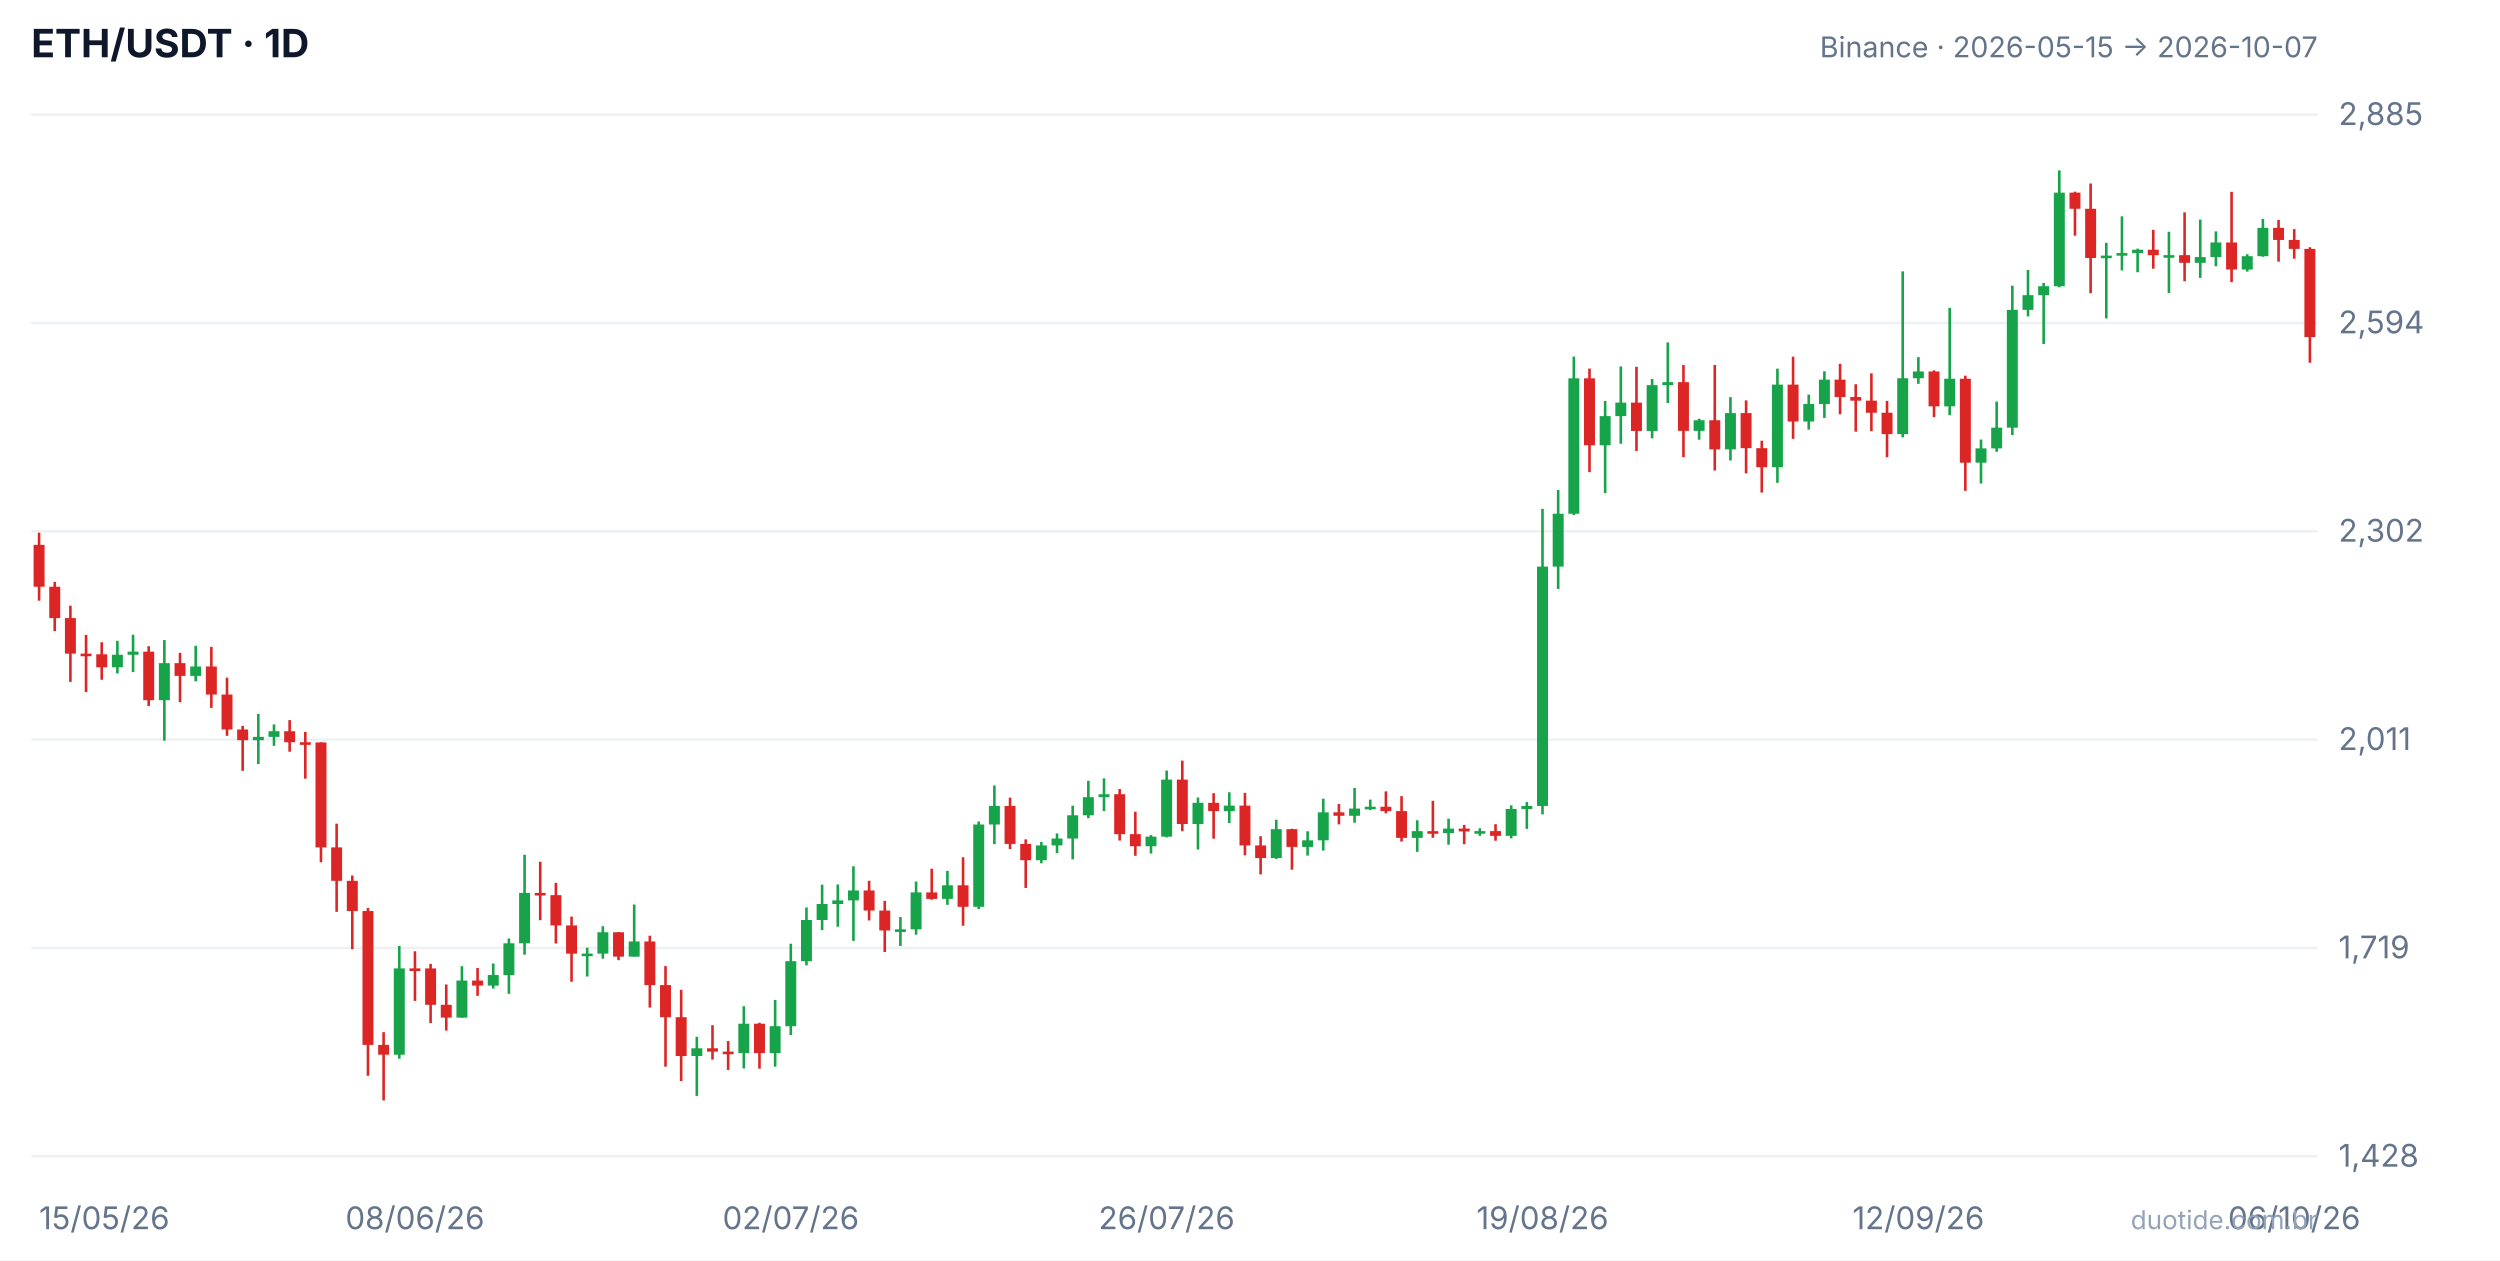
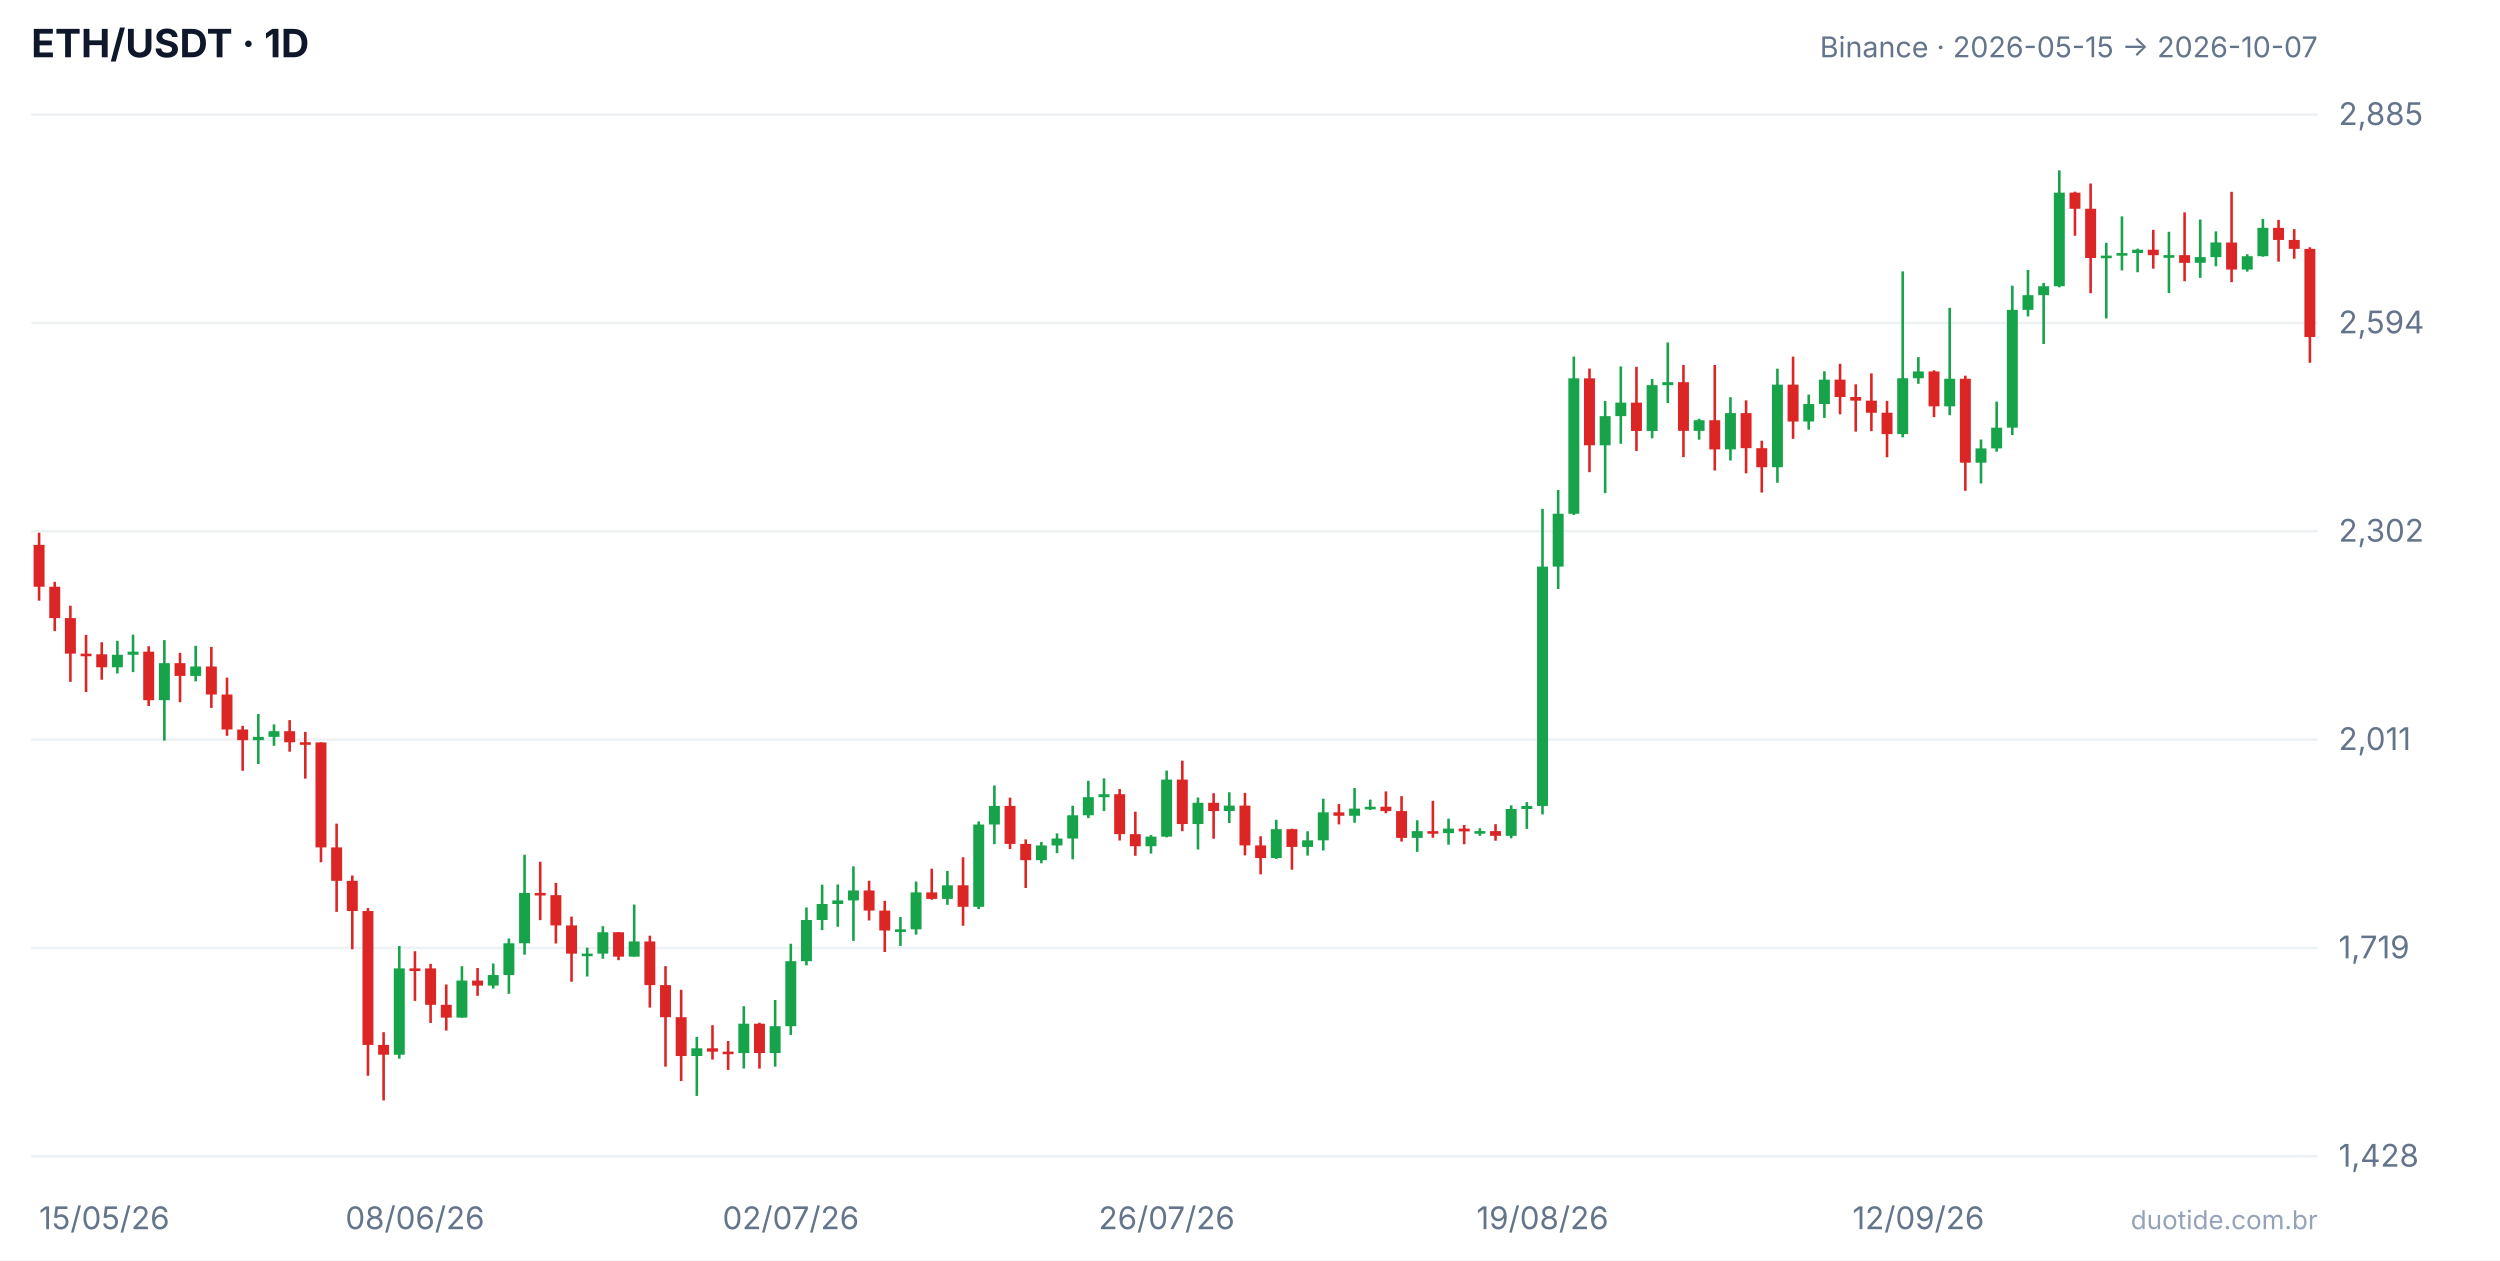
<svg xmlns="http://www.w3.org/2000/svg" viewBox="0 0 960 484" font-family="Inter,system-ui,sans-serif" font-size="12" role="img">
  <rect width="960" height="484" fill="#ffffff" />
  <text x="12" y="22" font-size="15" font-weight="700" fill="#0f172a">ETH/USDT · 1D</text>
  <text x="890" y="22" font-size="11" fill="#64748b" text-anchor="end">Binance · 2026-05-15 → 2026-10-07</text>
  <line x1="12" x2="890" y1="444" y2="444" stroke="#eef1f4" />
  <text x="898" y="448" fill="#64748b">1,428</text>
  <line x1="12" x2="890" y1="364" y2="364" stroke="#eef1f4" />
  <text x="898" y="368" fill="#64748b">1,719</text>
  <line x1="12" x2="890" y1="284" y2="284" stroke="#eef1f4" />
  <text x="898" y="288" fill="#64748b">2,011</text>
  <line x1="12" x2="890" y1="204" y2="204" stroke="#eef1f4" />
  <text x="898" y="208" fill="#64748b">2,302</text>
  <line x1="12" x2="890" y1="124" y2="124" stroke="#eef1f4" />
  <text x="898" y="128" fill="#64748b">2,594</text>
  <line x1="12" x2="890" y1="44" y2="44" stroke="#eef1f4" />
  <text x="898" y="48" fill="#64748b">2,885</text>
  <text x="15.007" y="472" fill="#64748b" text-anchor="start">15/05/26</text>
  <text x="159.336" y="472" fill="#64748b" text-anchor="middle">08/06/26</text>
  <text x="303.664" y="472" fill="#64748b" text-anchor="middle">02/07/26</text>
  <text x="447.993" y="472" fill="#64748b" text-anchor="middle">26/07/26</text>
  <text x="592.322" y="472" fill="#64748b" text-anchor="middle">19/08/26</text>
  <text x="736.651" y="472" fill="#64748b" text-anchor="middle">12/09/26</text>
-   <text x="880.979" y="472" fill="#64748b" text-anchor="middle">06/10/26</text>
  <line x1="15.007" x2="15.007" y1="204.55" y2="230.665" stroke="#dc2626" />
  <rect x="12.902" y="209.223" width="4.21" height="16.078" fill="#dc2626" />
  <line x1="21.021" x2="21.021" y1="223.422" y2="242.343" stroke="#dc2626" />
  <rect x="18.916" y="225.304" width="4.21" height="12.04" fill="#dc2626" />
  <line x1="27.034" x2="27.034" y1="232.578" y2="261.843" stroke="#dc2626" />
  <rect x="24.929" y="237.344" width="4.21" height="13.656" fill="#dc2626" />
  <line x1="33.048" x2="33.048" y1="243.8" y2="265.752" stroke="#dc2626" />
  <rect x="30.943" y="250.999" width="4.21" height="1" fill="#dc2626" />
  <line x1="39.062" x2="39.062" y1="246.623" y2="261.022" stroke="#dc2626" />
  <rect x="36.957" y="251.252" width="4.21" height="4.98" fill="#dc2626" />
  <line x1="45.075" x2="45.075" y1="246.061" y2="258.602" stroke="#16a34a" />
  <rect x="42.971" y="251.427" width="4.21" height="4.804" fill="#16a34a" />
  <line x1="51.089" x2="51.089" y1="243.728" y2="258.092" stroke="#16a34a" />
  <rect x="48.984" y="250.242" width="4.21" height="1.185" fill="#16a34a" />
  <line x1="57.103" x2="57.103" y1="248.149" y2="271.086" stroke="#dc2626" />
  <rect x="54.998" y="250.239" width="4.21" height="18.636" fill="#dc2626" />
  <line x1="63.116" x2="63.116" y1="245.8" y2="284.391" stroke="#16a34a" />
  <rect x="61.012" y="254.654" width="4.21" height="14.218" fill="#16a34a" />
  <line x1="69.13" x2="69.13" y1="250.687" y2="269.657" stroke="#dc2626" />
  <rect x="67.025" y="254.651" width="4.21" height="4.895" fill="#dc2626" />
  <line x1="75.144" x2="75.144" y1="247.987" y2="261.629" stroke="#16a34a" />
  <rect x="73.039" y="255.935" width="4.21" height="3.608" fill="#16a34a" />
  <line x1="81.158" x2="81.158" y1="248.395" y2="271.835" stroke="#dc2626" />
  <rect x="79.053" y="255.935" width="4.21" height="10.766" fill="#dc2626" />
  <line x1="87.171" x2="87.171" y1="260.218" y2="282.552" stroke="#dc2626" />
  <rect x="85.066" y="266.702" width="4.21" height="13.425" fill="#dc2626" />
  <line x1="93.185" x2="93.185" y1="278.711" y2="295.997" stroke="#dc2626" />
  <rect x="91.08" y="280.13" width="4.21" height="4.096" fill="#dc2626" />
  <line x1="99.199" x2="99.199" y1="274.159" y2="293.396" stroke="#16a34a" />
  <rect x="97.094" y="282.953" width="4.21" height="1.276" fill="#16a34a" />
  <line x1="105.212" x2="105.212" y1="278.162" y2="286.394" stroke="#16a34a" />
  <rect x="103.108" y="280.785" width="4.21" height="2.168" fill="#16a34a" />
  <line x1="111.226" x2="111.226" y1="276.516" y2="288.657" stroke="#dc2626" />
  <rect x="109.121" y="280.785" width="4.21" height="4.234" fill="#dc2626" />
  <line x1="117.24" x2="117.24" y1="281.043" y2="299.004" stroke="#dc2626" />
  <rect x="115.135" y="285.016" width="4.21" height="1" fill="#dc2626" />
  <line x1="123.253" x2="123.253" y1="285.082" y2="331.111" stroke="#dc2626" />
  <rect x="121.149" y="285.096" width="4.21" height="40.303" fill="#dc2626" />
  <line x1="129.267" x2="129.267" y1="316.281" y2="350.153" stroke="#dc2626" />
  <rect x="127.162" y="325.399" width="4.21" height="12.838" fill="#dc2626" />
  <line x1="135.281" x2="135.281" y1="336.193" y2="364.514" stroke="#dc2626" />
  <rect x="133.176" y="338.237" width="4.21" height="11.601" fill="#dc2626" />
  <line x1="141.295" x2="141.295" y1="348.68" y2="413.103" stroke="#dc2626" />
  <rect x="139.19" y="349.84" width="4.21" height="51.407" fill="#dc2626" />
  <line x1="147.308" x2="147.308" y1="396.358" y2="422.571" stroke="#dc2626" />
  <rect x="145.203" y="401.247" width="4.21" height="3.762" fill="#dc2626" />
  <line x1="153.322" x2="153.322" y1="363.238" y2="406.542" stroke="#16a34a" />
  <rect x="151.217" y="371.859" width="4.21" height="33.153" fill="#16a34a" />
  <line x1="159.336" x2="159.336" y1="365.276" y2="384.346" stroke="#dc2626" />
  <rect x="157.231" y="371.861" width="4.21" height="1" fill="#dc2626" />
  <line x1="165.349" x2="165.349" y1="370.111" y2="392.846" stroke="#dc2626" />
  <rect x="163.245" y="371.867" width="4.21" height="13.982" fill="#dc2626" />
  <line x1="171.363" x2="171.363" y1="378.046" y2="395.749" stroke="#dc2626" />
  <rect x="169.258" y="385.849" width="4.21" height="4.92" fill="#dc2626" />
  <line x1="177.377" x2="177.377" y1="371.014" y2="390.766" stroke="#16a34a" />
  <rect x="175.272" y="376.537" width="4.21" height="14.229" fill="#16a34a" />
  <line x1="183.39" x2="183.39" y1="371.705" y2="382.4" stroke="#dc2626" />
  <rect x="181.286" y="376.537" width="4.21" height="1.934" fill="#dc2626" />
  <line x1="189.404" x2="189.404" y1="370.001" y2="379.626" stroke="#16a34a" />
  <rect x="187.299" y="374.419" width="4.21" height="4.05" fill="#16a34a" />
  <line x1="195.418" x2="195.418" y1="360.398" y2="381.629" stroke="#16a34a" />
  <rect x="193.313" y="362.225" width="4.21" height="12.19" fill="#16a34a" />
  <line x1="201.432" x2="201.432" y1="328.225" y2="366.604" stroke="#16a34a" />
  <rect x="199.327" y="342.879" width="4.21" height="19.343" fill="#16a34a" />
  <line x1="207.445" x2="207.445" y1="330.906" y2="353.341" stroke="#dc2626" />
  <rect x="205.34" y="342.876" width="4.21" height="1" fill="#dc2626" />
  <line x1="213.459" x2="213.459" y1="339.016" y2="362.302" stroke="#dc2626" />
  <rect x="211.354" y="343.738" width="4.21" height="11.633" fill="#dc2626" />
  <line x1="219.473" x2="219.473" y1="351.972" y2="376.995" stroke="#dc2626" />
  <rect x="217.368" y="355.369" width="4.21" height="10.838" fill="#dc2626" />
  <line x1="225.486" x2="225.486" y1="363.902" y2="374.987" stroke="#16a34a" />
  <rect x="223.382" y="366.185" width="4.21" height="1" fill="#16a34a" />
  <line x1="231.5" x2="231.5" y1="355.66" y2="368.141" stroke="#16a34a" />
  <rect x="229.395" y="357.984" width="4.21" height="8.204" fill="#16a34a" />
  <line x1="237.514" x2="237.514" y1="357.882" y2="368.706" stroke="#dc2626" />
  <rect x="235.409" y="357.984" width="4.21" height="9.367" fill="#dc2626" />
  <line x1="243.527" x2="243.527" y1="347.332" y2="367.351" stroke="#16a34a" />
  <rect x="241.423" y="361.52" width="4.21" height="5.83" fill="#16a34a" />
  <line x1="249.541" x2="249.541" y1="359.309" y2="386.911" stroke="#dc2626" />
  <rect x="247.436" y="361.52" width="4.21" height="16.753" fill="#dc2626" />
  <line x1="255.555" x2="255.555" y1="370.992" y2="409.602" stroke="#dc2626" />
  <rect x="253.45" y="378.274" width="4.21" height="12.336" fill="#dc2626" />
  <line x1="261.568" x2="261.568" y1="380.082" y2="415.103" stroke="#dc2626" />
  <rect x="259.464" y="390.607" width="4.21" height="14.91" fill="#dc2626" />
  <line x1="267.582" x2="267.582" y1="398.147" y2="420.837" stroke="#16a34a" />
  <rect x="265.477" y="402.542" width="4.21" height="2.969" fill="#16a34a" />
  <line x1="273.596" x2="273.596" y1="393.669" y2="406.883" stroke="#dc2626" />
  <rect x="271.491" y="402.542" width="4.21" height="1.287" fill="#dc2626" />
  <line x1="279.61" x2="279.61" y1="399.76" y2="410.858" stroke="#dc2626" />
  <rect x="277.505" y="403.826" width="4.21" height="1" fill="#dc2626" />
  <line x1="285.623" x2="285.623" y1="386.381" y2="410.293" stroke="#16a34a" />
  <rect x="283.518" y="393.106" width="4.21" height="11.28" fill="#16a34a" />
  <line x1="291.637" x2="291.637" y1="392.739" y2="410.356" stroke="#dc2626" />
  <rect x="289.532" y="393.106" width="4.21" height="11.266" fill="#dc2626" />
  <line x1="297.651" x2="297.651" y1="384" y2="409.61" stroke="#16a34a" />
  <rect x="295.546" y="394.064" width="4.21" height="10.311" fill="#16a34a" />
  <line x1="303.664" x2="303.664" y1="362.396" y2="397.455" stroke="#16a34a" />
  <rect x="301.56" y="369.099" width="4.21" height="24.963" fill="#16a34a" />
  <line x1="309.678" x2="309.678" y1="348.463" y2="370.704" stroke="#16a34a" />
  <rect x="307.573" y="353.284" width="4.21" height="15.815" fill="#16a34a" />
  <line x1="315.692" x2="315.692" y1="339.718" y2="357.158" stroke="#16a34a" />
  <rect x="313.587" y="347.129" width="4.21" height="6.151" fill="#16a34a" />
  <line x1="321.705" x2="321.705" y1="339.622" y2="355.868" stroke="#16a34a" />
  <rect x="319.601" y="345.755" width="4.21" height="1.375" fill="#16a34a" />
  <line x1="327.719" x2="327.719" y1="332.653" y2="361.312" stroke="#16a34a" />
  <rect x="325.614" y="341.938" width="4.21" height="3.817" fill="#16a34a" />
  <line x1="333.733" x2="333.733" y1="338.207" y2="353.459" stroke="#dc2626" />
  <rect x="331.628" y="341.938" width="4.21" height="7.713" fill="#dc2626" />
  <line x1="339.747" x2="339.747" y1="345.933" y2="365.567" stroke="#dc2626" />
  <rect x="337.642" y="349.651" width="4.21" height="7.658" fill="#dc2626" />
  <line x1="345.76" x2="345.76" y1="352.145" y2="363.238" stroke="#16a34a" />
  <rect x="343.655" y="356.864" width="4.21" height="1" fill="#16a34a" />
  <line x1="351.774" x2="351.774" y1="338.525" y2="358.916" stroke="#16a34a" />
  <rect x="349.669" y="342.682" width="4.21" height="14.18" fill="#16a34a" />
  <line x1="357.788" x2="357.788" y1="333.586" y2="345.5" stroke="#dc2626" />
  <rect x="355.683" y="342.682" width="4.21" height="2.494" fill="#dc2626" />
  <line x1="363.801" x2="363.801" y1="334.431" y2="347.453" stroke="#16a34a" />
  <rect x="361.697" y="339.952" width="4.21" height="5.224" fill="#16a34a" />
  <line x1="369.815" x2="369.815" y1="329.196" y2="355.481" stroke="#dc2626" />
  <rect x="367.71" y="339.952" width="4.21" height="8.253" fill="#dc2626" />
  <line x1="375.829" x2="375.829" y1="315.439" y2="349.113" stroke="#16a34a" />
  <rect x="373.724" y="316.611" width="4.21" height="31.597" fill="#16a34a" />
  <line x1="381.842" x2="381.842" y1="301.616" y2="324.153" stroke="#16a34a" />
  <rect x="379.738" y="309.48" width="4.21" height="7.131" fill="#16a34a" />
  <line x1="387.856" x2="387.856" y1="306.291" y2="326.03" stroke="#dc2626" />
  <rect x="385.751" y="309.48" width="4.21" height="14.583" fill="#dc2626" />
  <line x1="393.87" x2="393.87" y1="322.315" y2="340.981" stroke="#dc2626" />
  <rect x="391.765" y="324.063" width="4.21" height="6.25" fill="#dc2626" />
  <line x1="399.884" x2="399.884" y1="323.275" y2="331.506" stroke="#16a34a" />
  <rect x="397.779" y="324.639" width="4.21" height="5.671" fill="#16a34a" />
  <line x1="405.897" x2="405.897" y1="320.038" y2="327.629" stroke="#16a34a" />
  <rect x="403.792" y="321.999" width="4.21" height="2.639" fill="#16a34a" />
  <line x1="411.911" x2="411.911" y1="309.397" y2="329.981" stroke="#16a34a" />
  <rect x="409.806" y="313.071" width="4.21" height="8.925" fill="#16a34a" />
  <line x1="417.925" x2="417.925" y1="299.838" y2="314.177" stroke="#16a34a" />
  <rect x="415.82" y="306.124" width="4.21" height="6.947" fill="#16a34a" />
  <line x1="423.938" x2="423.938" y1="298.891" y2="311.45" stroke="#16a34a" />
  <rect x="421.834" y="304.983" width="4.21" height="1.141" fill="#16a34a" />
  <line x1="429.952" x2="429.952" y1="302.993" y2="322.765" stroke="#dc2626" />
  <rect x="427.847" y="304.98" width="4.21" height="15.332" fill="#dc2626" />
  <line x1="435.966" x2="435.966" y1="311.691" y2="328.623" stroke="#dc2626" />
  <rect x="433.861" y="320.312" width="4.21" height="4.648" fill="#dc2626" />
  <line x1="441.979" x2="441.979" y1="320.671" y2="327.764" stroke="#16a34a" />
  <rect x="439.875" y="321.269" width="4.21" height="3.69" fill="#16a34a" />
  <line x1="447.993" x2="447.993" y1="295.898" y2="321.555" stroke="#16a34a" />
  <rect x="445.888" y="299.366" width="4.21" height="21.906" fill="#16a34a" />
  <line x1="454.007" x2="454.007" y1="292.09" y2="319.184" stroke="#dc2626" />
  <rect x="451.902" y="299.366" width="4.21" height="17.063" fill="#dc2626" />
  <line x1="460.021" x2="460.021" y1="306.239" y2="326.211" stroke="#16a34a" />
  <rect x="457.916" y="308.281" width="4.21" height="8.149" fill="#16a34a" />
  <line x1="466.034" x2="466.034" y1="304.59" y2="322.062" stroke="#dc2626" />
  <rect x="463.929" y="308.283" width="4.21" height="3.155" fill="#dc2626" />
  <line x1="472.048" x2="472.048" y1="304.231" y2="316.029" stroke="#16a34a" />
  <rect x="469.943" y="309.356" width="4.21" height="2.083" fill="#16a34a" />
  <line x1="478.062" x2="478.062" y1="304.461" y2="328.455" stroke="#dc2626" />
  <rect x="475.957" y="309.353" width="4.21" height="15.288" fill="#dc2626" />
  <line x1="484.075" x2="484.075" y1="321.116" y2="335.765" stroke="#dc2626" />
  <rect x="481.971" y="324.642" width="4.21" height="4.845" fill="#dc2626" />
  <line x1="490.089" x2="490.089" y1="314.791" y2="329.835" stroke="#16a34a" />
  <rect x="487.984" y="318.397" width="4.21" height="11.087" fill="#16a34a" />
  <line x1="496.103" x2="496.103" y1="318.235" y2="333.965" stroke="#dc2626" />
  <rect x="493.998" y="318.397" width="4.21" height="6.821" fill="#dc2626" />
  <line x1="502.116" x2="502.116" y1="319.198" y2="328.543" stroke="#16a34a" />
  <rect x="500.012" y="322.68" width="4.21" height="2.538" fill="#16a34a" />
  <line x1="508.13" x2="508.13" y1="306.697" y2="326.59" stroke="#16a34a" />
  <rect x="506.025" y="311.938" width="4.21" height="10.745" fill="#16a34a" />
  <line x1="514.144" x2="514.144" y1="308.752" y2="316.564" stroke="#dc2626" />
  <rect x="512.039" y="311.935" width="4.21" height="1.32" fill="#dc2626" />
  <line x1="520.158" x2="520.158" y1="302.576" y2="315.93" stroke="#16a34a" />
  <rect x="518.053" y="310.489" width="4.21" height="2.766" fill="#16a34a" />
  <line x1="526.171" x2="526.171" y1="307.049" y2="311.013" stroke="#16a34a" />
  <rect x="524.066" y="309.787" width="4.21" height="1" fill="#16a34a" />
  <line x1="532.185" x2="532.185" y1="303.893" y2="312.306" stroke="#dc2626" />
  <rect x="530.08" y="309.784" width="4.21" height="1.674" fill="#dc2626" />
  <line x1="538.199" x2="538.199" y1="305.718" y2="323.171" stroke="#dc2626" />
  <rect x="536.094" y="311.458" width="4.21" height="10.286" fill="#dc2626" />
  <line x1="544.212" x2="544.212" y1="314.984" y2="327.105" stroke="#16a34a" />
  <rect x="542.108" y="319.157" width="4.21" height="2.587" fill="#16a34a" />
  <line x1="550.226" x2="550.226" y1="307.521" y2="321.708" stroke="#dc2626" />
  <rect x="548.121" y="319.16" width="4.21" height="1" fill="#dc2626" />
  <line x1="556.24" x2="556.24" y1="314.38" y2="324.348" stroke="#16a34a" />
  <rect x="554.135" y="318.18" width="4.21" height="1.742" fill="#16a34a" />
  <line x1="562.253" x2="562.253" y1="316.767" y2="324.181" stroke="#dc2626" />
  <rect x="560.149" y="318.177" width="4.21" height="1.087" fill="#dc2626" />
  <line x1="568.267" x2="568.267" y1="318.059" y2="320.962" stroke="#16a34a" />
  <rect x="566.162" y="319.143" width="4.21" height="1" fill="#16a34a" />
  <line x1="574.281" x2="574.281" y1="316.49" y2="322.839" stroke="#dc2626" />
  <rect x="572.176" y="319.143" width="4.21" height="1.822" fill="#dc2626" />
  <line x1="580.295" x2="580.295" y1="309.246" y2="321.936" stroke="#16a34a" />
  <rect x="578.19" y="310.648" width="4.21" height="10.314" fill="#16a34a" />
  <line x1="586.308" x2="586.308" y1="307.995" y2="318.282" stroke="#16a34a" />
  <rect x="584.203" y="309.482" width="4.21" height="1.169" fill="#16a34a" />
  <line x1="592.322" x2="592.322" y1="195.397" y2="312.734" stroke="#16a34a" />
  <rect x="590.217" y="217.58" width="4.21" height="91.902" fill="#16a34a" />
  <line x1="598.336" x2="598.336" y1="188.167" y2="226.157" stroke="#16a34a" />
  <rect x="596.231" y="197.271" width="4.21" height="20.306" fill="#16a34a" />
  <line x1="604.349" x2="604.349" y1="136.92" y2="197.773" stroke="#16a34a" />
  <rect x="602.245" y="145.283" width="4.21" height="51.986" fill="#16a34a" />
  <line x1="610.363" x2="610.363" y1="141.526" y2="181.308" stroke="#dc2626" />
  <rect x="608.258" y="145.28" width="4.21" height="25.712" fill="#dc2626" />
  <line x1="616.377" x2="616.377" y1="153.975" y2="189.345" stroke="#16a34a" />
  <rect x="614.272" y="159.794" width="4.21" height="11.197" fill="#16a34a" />
  <line x1="622.39" x2="622.39" y1="140.714" y2="170.407" stroke="#16a34a" />
  <rect x="620.286" y="154.609" width="4.21" height="5.183" fill="#16a34a" />
  <line x1="628.404" x2="628.404" y1="140.838" y2="173.176" stroke="#dc2626" />
  <rect x="626.299" y="154.609" width="4.21" height="10.884" fill="#dc2626" />
  <line x1="634.418" x2="634.418" y1="145.535" y2="168.325" stroke="#16a34a" />
  <rect x="632.313" y="147.895" width="4.21" height="17.596" fill="#16a34a" />
  <line x1="640.432" x2="640.432" y1="131.501" y2="154.765" stroke="#16a34a" />
  <rect x="638.327" y="146.753" width="4.21" height="1.141" fill="#16a34a" />
  <line x1="646.445" x2="646.445" y1="140.138" y2="175.554" stroke="#dc2626" />
  <rect x="644.34" y="146.753" width="4.21" height="18.696" fill="#dc2626" />
  <line x1="652.459" x2="652.459" y1="160.796" y2="168.838" stroke="#16a34a" />
  <rect x="650.354" y="161.369" width="4.21" height="4.083" fill="#16a34a" />
  <line x1="658.473" x2="658.473" y1="140.157" y2="180.682" stroke="#dc2626" />
  <rect x="656.368" y="161.369" width="4.21" height="11.192" fill="#dc2626" />
  <line x1="664.486" x2="664.486" y1="152.512" y2="176.822" stroke="#16a34a" />
  <rect x="662.382" y="158.631" width="4.21" height="13.927" fill="#16a34a" />
  <line x1="670.5" x2="670.5" y1="153.733" y2="181.764" stroke="#dc2626" />
  <rect x="668.395" y="158.634" width="4.21" height="13.464" fill="#dc2626" />
  <line x1="676.514" x2="676.514" y1="169.236" y2="189.152" stroke="#dc2626" />
  <rect x="674.409" y="172.095" width="4.21" height="7.315" fill="#dc2626" />
  <line x1="682.527" x2="682.527" y1="141.568" y2="185.385" stroke="#16a34a" />
  <rect x="680.423" y="147.694" width="4.21" height="31.718" fill="#16a34a" />
  <line x1="688.541" x2="688.541" y1="136.953" y2="168.519" stroke="#dc2626" />
  <rect x="686.436" y="147.697" width="4.21" height="14.171" fill="#dc2626" />
  <line x1="694.555" x2="694.555" y1="151.519" y2="164.991" stroke="#16a34a" />
  <rect x="692.45" y="155.149" width="4.21" height="6.717" fill="#16a34a" />
  <line x1="700.568" x2="700.568" y1="142.566" y2="160.478" stroke="#16a34a" />
  <rect x="698.464" y="145.782" width="4.21" height="9.37" fill="#16a34a" />
  <line x1="706.582" x2="706.582" y1="139.702" y2="159.084" stroke="#dc2626" />
  <rect x="704.477" y="145.782" width="4.21" height="6.673" fill="#dc2626" />
  <line x1="712.596" x2="712.596" y1="147.563" y2="165.757" stroke="#dc2626" />
  <rect x="710.491" y="152.455" width="4.21" height="1.399" fill="#dc2626" />
  <line x1="718.61" x2="718.61" y1="143.362" y2="165.548" stroke="#dc2626" />
  <rect x="716.505" y="153.851" width="4.21" height="4.648" fill="#dc2626" />
  <line x1="724.623" x2="724.623" y1="153.936" y2="175.587" stroke="#dc2626" />
  <rect x="722.518" y="158.497" width="4.21" height="8.196" fill="#dc2626" />
  <line x1="730.637" x2="730.637" y1="104.211" y2="167.927" stroke="#16a34a" />
  <rect x="728.532" y="145.247" width="4.21" height="21.445" fill="#16a34a" />
  <line x1="736.651" x2="736.651" y1="137.131" y2="147.384" stroke="#16a34a" />
  <rect x="734.546" y="142.64" width="4.21" height="2.604" fill="#16a34a" />
  <line x1="742.664" x2="742.664" y1="142.193" y2="160.176" stroke="#dc2626" />
  <rect x="740.56" y="142.643" width="4.21" height="13.395" fill="#dc2626" />
  <line x1="748.678" x2="748.678" y1="118.202" y2="159.438" stroke="#16a34a" />
  <rect x="746.573" y="145.434" width="4.21" height="10.605" fill="#16a34a" />
  <line x1="754.692" x2="754.692" y1="144.267" y2="188.475" stroke="#dc2626" />
  <rect x="752.587" y="145.442" width="4.21" height="32.228" fill="#dc2626" />
  <line x1="760.705" x2="760.705" y1="168.786" y2="185.668" stroke="#16a34a" />
  <rect x="758.601" y="172.182" width="4.21" height="5.487" fill="#16a34a" />
  <line x1="766.719" x2="766.719" y1="154.216" y2="173.472" stroke="#16a34a" />
  <rect x="764.614" y="164.22" width="4.21" height="7.962" fill="#16a34a" />
  <line x1="772.733" x2="772.733" y1="109.696" y2="167.071" stroke="#16a34a" />
  <rect x="770.628" y="118.987" width="4.21" height="45.233" fill="#16a34a" />
  <line x1="778.747" x2="778.747" y1="103.66" y2="121.511" stroke="#16a34a" />
  <rect x="776.642" y="113.348" width="4.21" height="5.638" fill="#16a34a" />
  <line x1="784.76" x2="784.76" y1="108.629" y2="132.104" stroke="#16a34a" />
  <rect x="782.655" y="109.913" width="4.21" height="3.432" fill="#16a34a" />
  <line x1="790.774" x2="790.774" y1="65.429" y2="110.325" stroke="#16a34a" />
  <rect x="788.669" y="73.975" width="4.21" height="35.938" fill="#16a34a" />
  <line x1="796.788" x2="796.788" y1="73.602" y2="90.515" stroke="#dc2626" />
  <rect x="794.683" y="73.973" width="4.21" height="6.193" fill="#dc2626" />
  <line x1="802.801" x2="802.801" y1="70.461" y2="112.607" stroke="#dc2626" />
  <rect x="800.697" y="80.165" width="4.21" height="18.91" fill="#dc2626" />
  <line x1="808.815" x2="808.815" y1="93.234" y2="122.276" stroke="#16a34a" />
  <rect x="806.71" y="98.159" width="4.21" height="1" fill="#16a34a" />
  <line x1="814.829" x2="814.829" y1="83.082" y2="103.844" stroke="#16a34a" />
  <rect x="812.724" y="97.182" width="4.21" height="1" fill="#16a34a" />
  <line x1="820.842" x2="820.842" y1="95.486" y2="104.541" stroke="#16a34a" />
  <rect x="818.738" y="95.887" width="4.21" height="1.292" fill="#16a34a" />
  <line x1="826.856" x2="826.856" y1="88.262" y2="103.172" stroke="#dc2626" />
  <rect x="824.751" y="95.887" width="4.21" height="2.107" fill="#dc2626" />
  <line x1="832.87" x2="832.87" y1="89.003" y2="112.525" stroke="#16a34a" />
  <rect x="830.765" y="97.978" width="4.21" height="1" fill="#16a34a" />
  <line x1="838.884" x2="838.884" y1="81.545" y2="107.995" stroke="#dc2626" />
  <rect x="836.779" y="97.978" width="4.21" height="2.944" fill="#dc2626" />
  <line x1="844.897" x2="844.897" y1="84.314" y2="106.7" stroke="#16a34a" />
  <rect x="842.792" y="98.718" width="4.21" height="2.203" fill="#16a34a" />
  <line x1="850.911" x2="850.911" y1="88.844" y2="102.252" stroke="#16a34a" />
  <rect x="848.806" y="93.118" width="4.21" height="5.6" fill="#16a34a" />
  <line x1="856.925" x2="856.925" y1="73.663" y2="108.357" stroke="#dc2626" />
  <rect x="854.82" y="93.116" width="4.21" height="10.382" fill="#dc2626" />
  <line x1="862.938" x2="862.938" y1="97.624" y2="104.299" stroke="#16a34a" />
  <rect x="860.834" y="98.384" width="4.21" height="5.114" fill="#16a34a" />
  <line x1="868.952" x2="868.952" y1="84.042" y2="98.573" stroke="#16a34a" />
  <rect x="866.847" y="87.488" width="4.21" height="10.893" fill="#16a34a" />
  <line x1="874.966" x2="874.966" y1="84.454" y2="100.469" stroke="#dc2626" />
  <rect x="872.861" y="87.491" width="4.21" height="4.651" fill="#dc2626" />
  <line x1="880.979" x2="880.979" y1="87.985" y2="99.344" stroke="#dc2626" />
  <rect x="878.875" y="92.139" width="4.21" height="3.43" fill="#dc2626" />
  <line x1="886.993" x2="886.993" y1="94.935" y2="139.312" stroke="#dc2626" />
  <rect x="884.888" y="95.569" width="4.21" height="33.844" fill="#dc2626" />
  <text x="890" y="472" font-size="10" fill="#94a3b8" text-anchor="end">duotide.com.br</text>
</svg>
